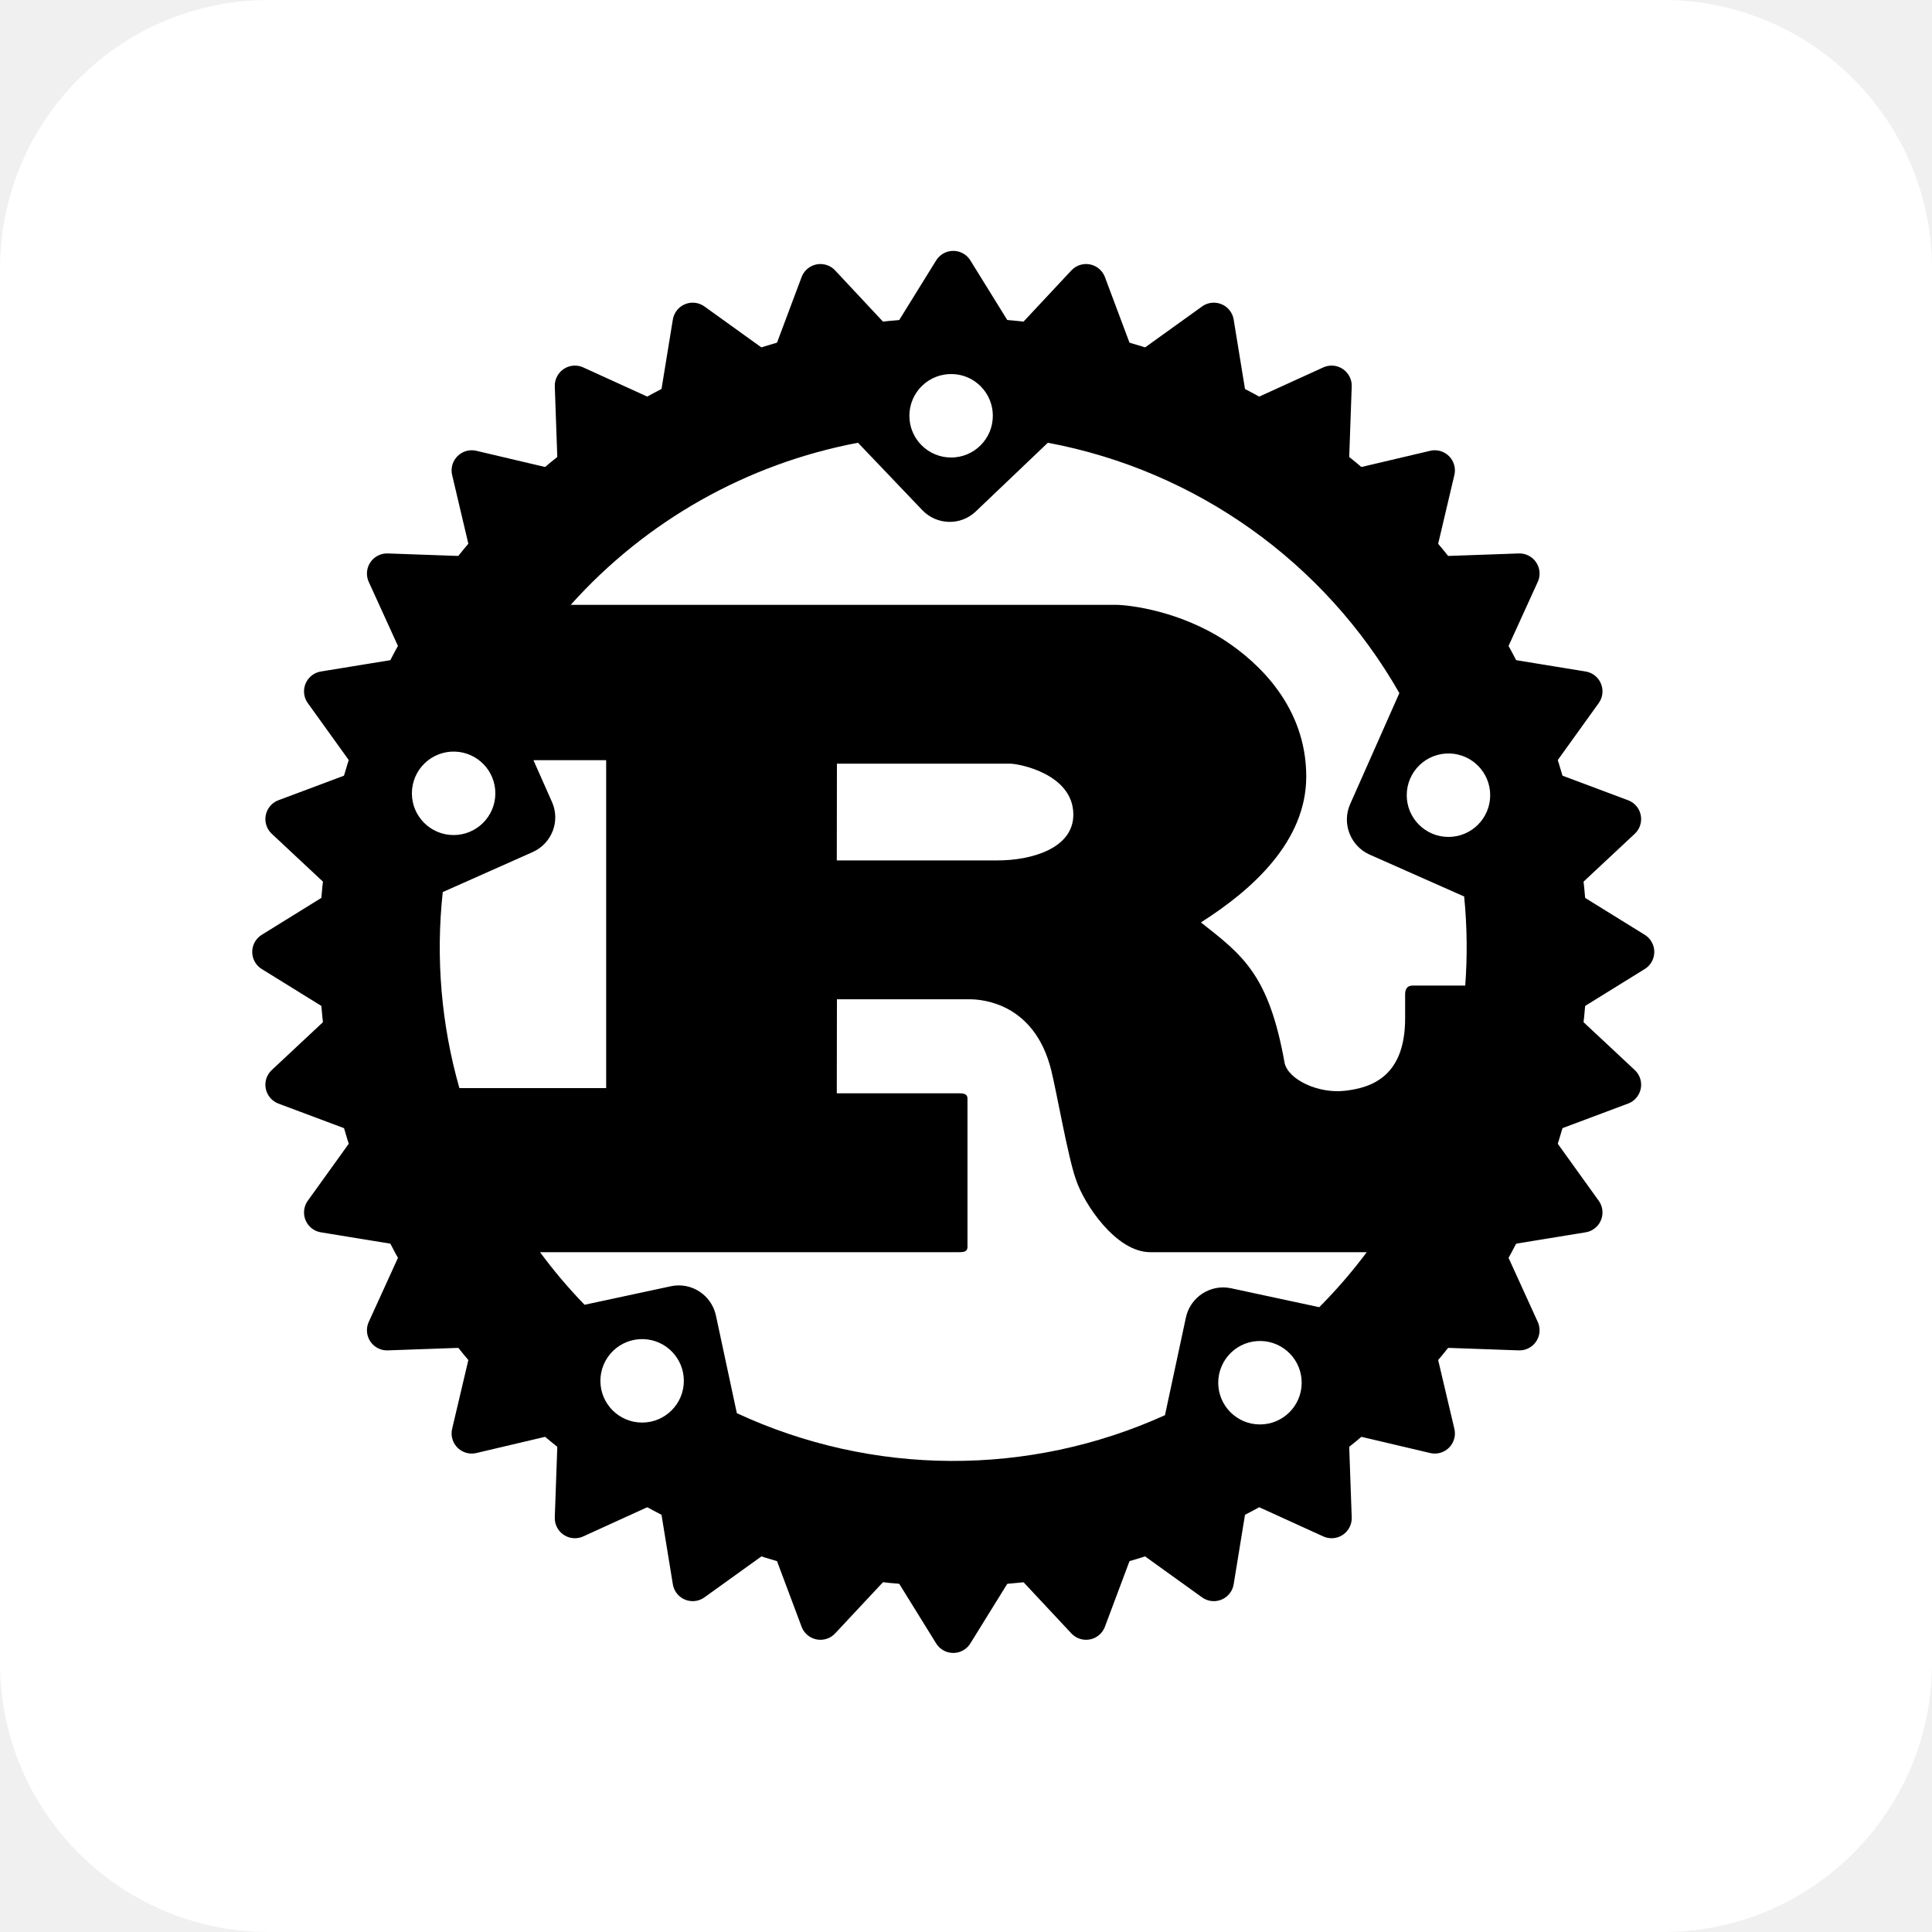
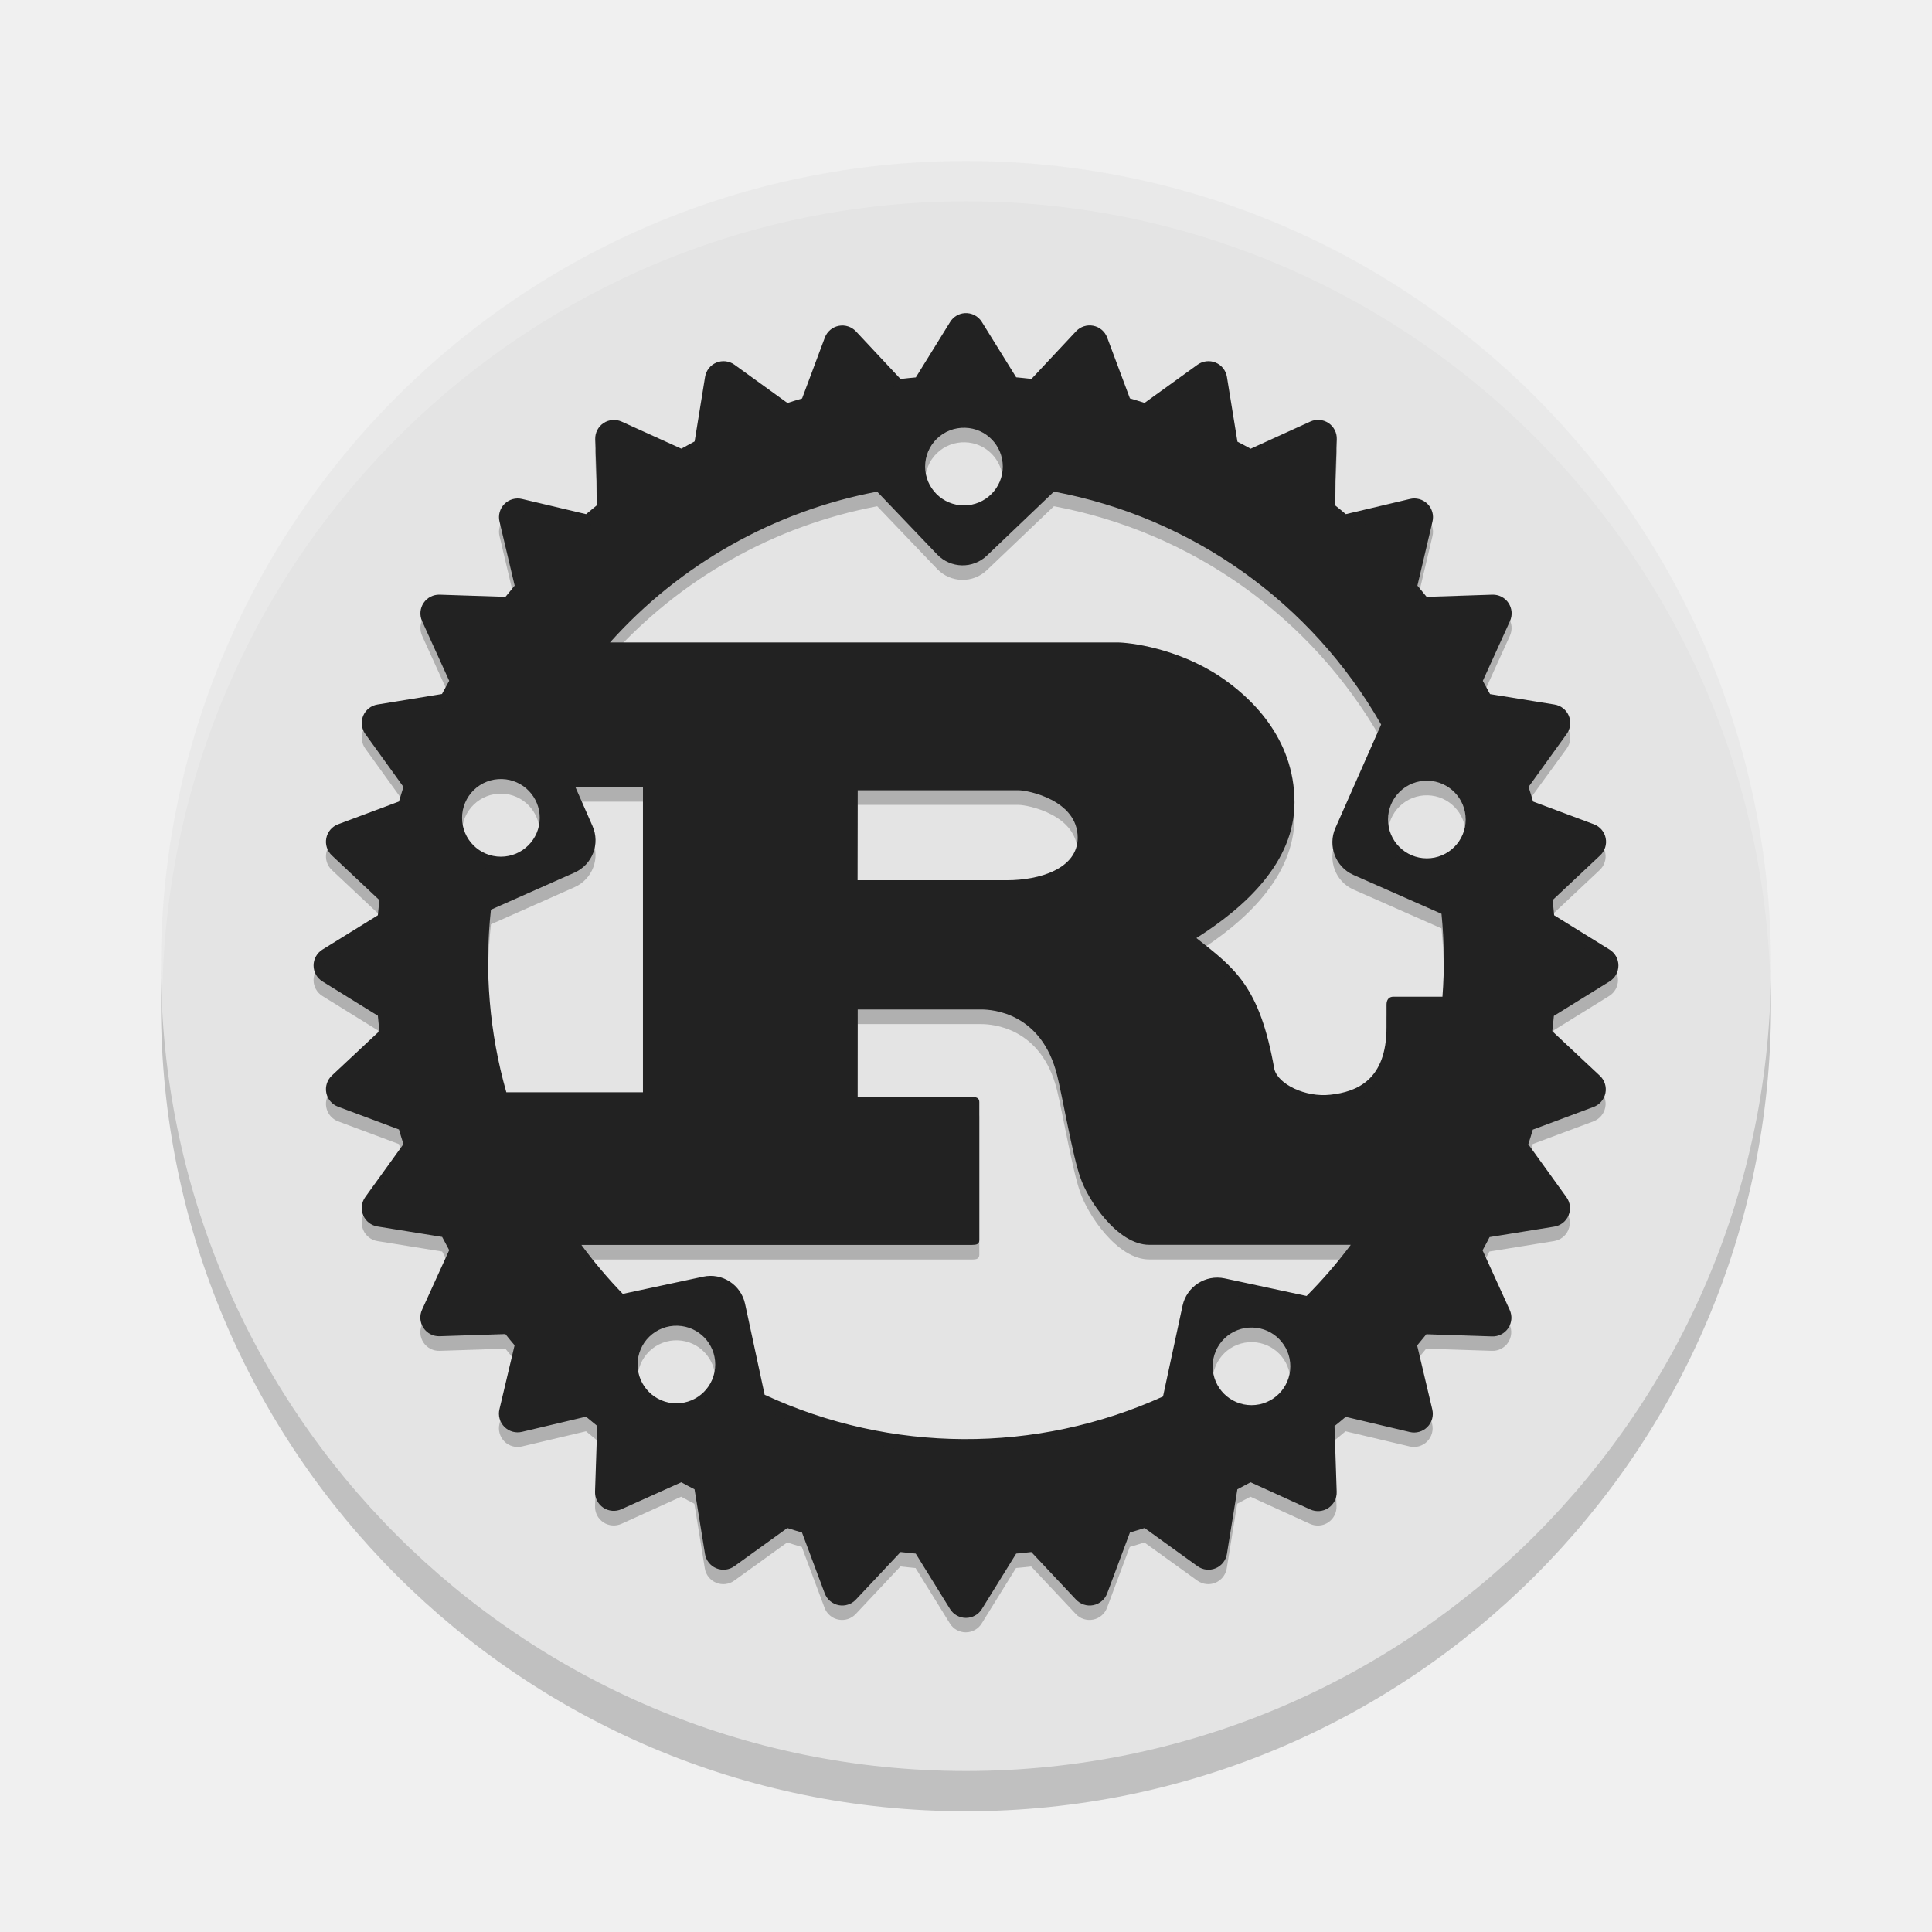
- <svg xmlns="http://www.w3.org/2000/svg" height="144" width="144" version="1.1" id="svg2">
-   <defs id="defs2" />
-   <rect style="fill:#ffffff;stroke-width:2;stroke-linecap:round;stroke-linejoin:bevel;paint-order:fill markers stroke" id="rect2" width="144" height="144" x="0" y="0" ry="20.048" />
-   <path d="m71.05 23.68c-26.06 0-47.27 21.22-47.27 47.27s21.22 47.27 47.27 47.27 47.27-21.22 47.27-47.27-21.22-47.27-47.27-47.27zm-.07 4.2a3.1 3.11 0 0 1 3.02 3.11 3.11 3.11 0 0 1 -6.22 0 3.11 3.11 0 0 1 3.2-3.11zm7.12 5.12a38.27 38.27 0 0 1 26.2 18.66l-3.67 8.28c-.63 1.43.02 3.11 1.44 3.75l7.06 3.13a38.27 38.27 0 0 1 .08 6.64h-3.93c-.39 0-.55.26-.55.64v1.8c0 4.24-2.39 5.17-4.49 5.4-2 .23-4.21-.84-4.49-2.06-1.18-6.63-3.14-8.04-6.24-10.49 3.85-2.44 7.85-6.05 7.85-10.87 0-5.21-3.57-8.49-6-10.1-3.42-2.25-7.2-2.7-8.22-2.7h-40.6a38.27 38.27 0 0 1 21.41-12.08l4.79 5.02c1.08 1.13 2.87 1.18 4 .09zm-44.2 23.02a3.11 3.11 0 0 1 3.02 3.11 3.11 3.11 0 0 1 -6.22 0 3.11 3.11 0 0 1 3.2-3.11zm74.15.14a3.11 3.11 0 0 1 3.02 3.11 3.11 3.11 0 0 1 -6.22 0 3.11 3.11 0 0 1 3.2-3.11zm-68.29.5h5.42v24.44h-10.94a38.27 38.27 0 0 1 -1.24-14.61l6.7-2.98c1.43-.64 2.08-2.31 1.44-3.74zm22.62.26h12.91c.67 0 4.71.77 4.71 3.8 0 2.51-3.1 3.41-5.65 3.41h-11.98zm0 17.56h9.89c.9 0 4.83.26 6.08 5.28.39 1.54 1.26 6.56 1.85 8.17.59 1.8 2.98 5.4 5.53 5.4h16.14a38.27 38.27 0 0 1 -3.54 4.1l-6.57-1.41c-1.53-.33-3.04.65-3.37 2.18l-1.56 7.28a38.27 38.27 0 0 1 -31.91-.15l-1.56-7.28c-.33-1.53-1.83-2.51-3.36-2.18l-6.43 1.38a38.27 38.27 0 0 1 -3.32-3.92h31.27c.35 0 .59-.06.59-.39v-11.06c0-.32-.24-.39-.59-.39h-9.15zm-14.43 25.33a3.11 3.11 0 0 1 3.02 3.11 3.11 3.11 0 0 1 -6.22 0 3.11 3.11 0 0 1 3.2-3.11zm46.05.14a3.11 3.11 0 0 1 3.02 3.11 3.11 3.11 0 0 1 -6.22 0 3.11 3.11 0 0 1 3.2-3.11z" id="path1" />
-   <path d="m115.68 70.95a44.63 44.63 0 0 1 -44.63 44.63 44.63 44.63 0 0 1 -44.63-44.63 44.63 44.63 0 0 1 44.63-44.63 44.63 44.63 0 0 1 44.63 44.63zm-.84-4.31 6.96 4.31-6.96 4.31 5.98 5.59-7.66 2.87 4.78 6.65-8.09 1.32 3.4 7.46-8.19-.29 1.88 7.98-7.98-1.88.29 8.19-7.46-3.4-1.32 8.09-6.65-4.78-2.87 7.66-5.59-5.98-4.31 6.96-4.31-6.96-5.59 5.98-2.87-7.66-6.65 4.78-1.32-8.09-7.46 3.4.29-8.19-7.98 1.88 1.88-7.98-8.19.29 3.4-7.46-8.09-1.32 4.78-6.65-7.66-2.87 5.98-5.59-6.96-4.31 6.96-4.31-5.98-5.59 7.66-2.87-4.78-6.65 8.09-1.32-3.4-7.46 8.19.29-1.88-7.98 7.98 1.88-.29-8.19 7.46 3.4 1.32-8.09 6.65 4.78 2.87-7.66 5.59 5.98 4.31-6.96 4.31 6.96 5.59-5.98 2.87 7.66 6.65-4.78 1.32 8.09 7.46-3.4-.29 8.19 7.98-1.88-1.88 7.98 8.19-.29-3.4 7.46 8.09 1.32-4.78 6.65 7.66 2.87z" fill-rule="evenodd" stroke="#000" stroke-linecap="round" stroke-linejoin="round" stroke-width="3" id="path2" />
+ <svg xmlns="http://www.w3.org/2000/svg" width="24" height="24" version="1.1" id="svg4">
+   <defs id="defs4" />
+   <circle style="opacity:0.2" cx="12" cy="12.5" r="10" id="circle1" />
+   <circle style="fill:#e4e4e4" cx="12" cy="12" r="10" id="circle2" />
+   <path style="fill:#ffffff;opacity:0.2" d="M 12 2 A 10 10 0 0 0 2 12 A 10 10 0 0 0 2.018 12.25 A 10 10 0 0 1 12 2.5 A 10 10 0 0 1 21.99 12.125 A 10 10 0 0 0 22 12 A 10 10 0 0 0 12 2 z" id="path4" />
+   <g id="g6" transform="matrix(1.080442,0,0,1.080442,-0.9653003,-0.9720413)">
+     <path id="path1" style="fill:#222222;fill-opacity:1;stroke-width:0.144" d="m 11.984,4.5 a 0.215,0.215 0 0 0 -0.166,0.101 l -0.395,0.638 c -0.058,0.005 -0.116,0.011 -0.174,0.018 h -0.002 l -0.512,-0.547 a 0.215,0.215 0 0 0 -0.358,0.071 l -0.262,0.701 h -0.002 c -0.056,0.016 -0.111,0.034 -0.166,0.051 L 9.338,5.093 A 0.215,0.215 0 0 0 9,5.233 l -0.12,0.742 c -0.051,0.027 -0.102,0.055 -0.152,0.083 h -0.002 L 8.04,5.747 A 0.215,0.215 0 0 0 7.737,5.95 l 0.025,0.754 C 7.718,6.74 7.675,6.775 7.632,6.811 L 6.897,6.637 A 0.215,0.215 0 0 0 6.637,6.898 l 0.174,0.735 c -0.036,0.043 -0.071,0.086 -0.106,0.129 L 5.95,7.737 A 0.215,0.215 0 0 0 5.746,8.04 l 0.312,0.687 c -0.028,0.051 -0.056,0.101 -0.083,0.152 L 5.233,9 A 0.215,0.215 0 0 0 5.093,9.338 l 0.439,0.609 c -0.017,0.055 -0.035,0.111 -0.051,0.166 -1.568e-4,5.4e-4 1.566e-4,0.001 0,0.002 l -0.701,0.262 a 0.215,0.215 0 0 0 -0.071,0.358 l 0.547,0.514 c -0.006,0.058 -0.013,0.115 -0.018,0.174 l -0.638,0.395 a 0.215,0.215 0 0 0 0,0.365 l 0.638,0.395 c 0.005,0.058 0.011,0.116 0.018,0.174 6.4e-5,5.79e-4 -6.41e-5,0.001 0,0.002 l -0.547,0.512 a 0.215,0.215 0 0 0 0.071,0.358 l 0.701,0.262 c 1.584e-4,5.47e-4 -1.586e-4,0.001 0,0.002 0.016,0.056 0.034,0.111 0.051,0.166 l -0.439,0.609 a 0.215,0.215 0 0 0 0.14,0.338 l 0.744,0.12 c 0.027,0.051 0.054,0.102 0.081,0.152 l -0.312,0.685 a 0.215,0.215 0 0 0 0.204,0.305 l 0.754,-0.025 c 0.035,0.044 0.07,0.087 0.106,0.129 l -0.174,0.735 a 0.215,0.215 0 0 0 0.26,0.26 l 0.735,-0.174 c 0.043,0.036 0.086,0.071 0.129,0.106 l -0.025,0.754 a 0.215,0.215 0 0 0 0.303,0.204 L 8.727,17.942 c 0.05,0.028 0.101,0.055 0.152,0.081 l 0.12,0.742 a 0.215,0.215 0 0 0 0.338,0.142 l 0.609,-0.439 c 0.055,0.018 0.111,0.035 0.166,0.051 h 0.002 l 0.262,0.701 a 0.215,0.215 0 0 0 0.358,0.071 l 0.514,-0.547 c 0.058,0.006 0.115,0.013 0.174,0.018 l 0.395,0.638 a 0.215,0.215 0 0 0 0.365,0 l 0.395,-0.638 c 0.058,-0.005 0.116,-0.011 0.174,-0.018 l 0.514,0.547 a 0.215,0.215 0 0 0 0.358,-0.071 l 0.262,-0.701 c 5.47e-4,-1.59e-4 0.001,1.59e-4 0.002,0 0.056,-0.016 0.111,-0.034 0.166,-0.051 l 0.609,0.439 a 0.215,0.215 0 0 0 0.338,-0.142 l 0.12,-0.742 c 0.051,-0.027 0.102,-0.054 0.152,-0.081 l 0.685,0.312 a 0.215,0.215 0 0 0 0.305,-0.204 l -0.025,-0.754 c 0.044,-0.035 0.087,-0.07 0.129,-0.106 l 0.735,0.174 a 0.215,0.215 0 0 0 0.26,-0.26 l -0.174,-0.735 c 0.036,-0.043 0.071,-0.086 0.106,-0.129 l 0.754,0.025 a 0.215,0.215 0 0 0 0.204,-0.305 l -0.312,-0.685 c 0.028,-0.05 0.055,-0.101 0.081,-0.152 l 0.742,-0.12 a 0.215,0.215 0 0 0 0.142,-0.338 l -0.439,-0.609 c 0.018,-0.055 0.035,-0.111 0.051,-0.166 1.59e-4,-5.47e-4 -1.59e-4,-0.001 0,-0.002 l 0.701,-0.262 a 0.215,0.215 0 0 0 0.071,-0.358 l -0.547,-0.512 c 6.4e-5,-5.77e-4 -6.5e-5,-0.001 0,-0.002 0.006,-0.057 0.013,-0.116 0.018,-0.174 L 19.4,12.183 a 0.215,0.215 0 0 0 0,-0.365 l -0.638,-0.395 c -0.005,-0.058 -0.011,-0.116 -0.018,-0.174 l 0.547,-0.514 a 0.215,0.215 0 0 0 -0.071,-0.358 l -0.701,-0.262 c -1.56e-4,-5.4e-4 1.57e-4,-0.001 0,-0.002 -0.016,-0.056 -0.034,-0.112 -0.051,-0.166 L 18.907,9.338 A 0.215,0.215 0 0 0 18.766,9 L 18.025,8.88 c -0.027,-0.051 -0.055,-0.102 -0.083,-0.152 l 0.312,-0.687 A 0.215,0.215 0 0 0 18.05,7.737 l -0.754,0.025 c -0.035,-0.043 -0.07,-0.087 -0.106,-0.129 L 17.363,6.898 A 0.215,0.215 0 0 0 17.102,6.637 L 16.367,6.811 C 16.325,6.775 16.282,6.74 16.238,6.705 l 0.025,-0.754 A 0.215,0.215 0 0 0 15.958,5.747 l -0.685,0.312 c -0.051,-0.028 -0.101,-0.055 -0.152,-0.081 L 15,5.233 A 0.215,0.215 0 0 0 14.662,5.093 l -0.609,0.439 c -0.055,-0.018 -0.111,-0.035 -0.166,-0.051 h -0.002 l -0.262,-0.701 a 0.215,0.215 0 0 0 -0.358,-0.071 l -0.512,0.547 c -5.79e-4,-6.43e-5 -0.001,6.42e-5 -0.002,0 -0.057,-0.006 -0.116,-0.013 -0.174,-0.018 L 12.182,4.601 A 0.215,0.215 0 0 0 11.984,4.5 Z m 0.005,1.318 a 0.445,0.446 0 0 1 0.434,0.446 0.446,0.446 0 0 1 -0.893,0 0.446,0.446 0 0 1 0.459,-0.446 z m -1.01,0.735 0.689,0.721 c 0.155,0.162 0.412,0.169 0.574,0.012 L 13.011,6.552 a 5.494,5.494 0 0 1 3.762,2.678 l -0.526,1.19 c -0.09,0.205 0.002,0.447 0.205,0.538 l 1.015,0.448 a 5.494,5.494 0 0 1 0.011,0.953 h -0.563 c -0.056,0 -0.08,0.038 -0.08,0.092 v 0.259 c 0,0.609 -0.343,0.743 -0.645,0.776 -0.287,0.033 -0.604,-0.121 -0.645,-0.296 -0.169,-0.952 -0.451,-1.154 -0.896,-1.505 0.553,-0.35 1.128,-0.868 1.128,-1.56 0,-0.748 -0.514,-1.219 -0.863,-1.451 C 14.424,8.351 13.882,8.286 13.736,8.286 H 7.907 A 5.494,5.494 0 0 1 10.98,6.552 Z M 6.667,9.857 a 0.446,0.446 0 0 1 0.432,0.446 0.446,0.446 0 0 1 -0.893,0 0.446,0.446 0 0 1 0.46,-0.446 z m 10.644,0.019 a 0.446,0.446 0 0 1 0.434,0.446 0.446,0.446 0 0 1 -0.893,0 0.446,0.446 0 0 1 0.459,-0.446 z M 7.509,9.949 H 8.286 V 13.458 H 6.715 A 5.494,5.494 0 0 1 6.538,11.359 l 0.962,-0.427 c 0.205,-0.092 0.297,-0.331 0.205,-0.537 z m 3.246,0.037 h 1.854 c 0.096,0 0.675,0.11 0.675,0.545 0,0.36 -0.445,0.489 -0.811,0.489 h -1.72 z m 0,2.52 h 1.42 c 0.129,0 0.694,0.037 0.873,0.758 0.056,0.221 0.181,0.941 0.266,1.172 0.085,0.258 0.427,0.776 0.793,0.776 h 2.317 a 5.494,5.494 0 0 1 -0.508,0.588 l -0.942,-0.202 c -0.22,-0.047 -0.436,0.094 -0.484,0.313 l -0.225,1.045 A 5.494,5.494 0 0 1 9.685,16.936 L 9.46,15.891 C 9.413,15.672 9.198,15.531 8.979,15.578 L 8.054,15.776 A 5.494,5.494 0 0 1 7.578,15.213 h 4.49 c 0.05,0 0.085,-0.007 0.085,-0.055 v -1.589 c 0,-0.046 -0.035,-0.057 -0.085,-0.057 h -1.314 z m -2.07,3.636 a 0.446,0.446 0 0 1 0.432,0.446 0.446,0.446 0 0 1 -0.893,0 0.446,0.446 0 0 1 0.46,-0.446 z m 6.61,0.021 a 0.446,0.446 0 0 1 0.434,0.446 0.446,0.446 0 0 1 -0.893,0 0.446,0.446 0 0 1 0.459,-0.446 z" />
+     <path id="path1-6" style="fill:#222222;fill-opacity:0.267;stroke-width:0.144" d="M 11.984,4.667 A 0.215,0.215 0 0 0 11.818,4.768 L 11.423,5.406 c -0.058,0.005 -0.116,0.011 -0.174,0.018 h -0.002 L 10.735,4.876 a 0.215,0.215 0 0 0 -0.358,0.071 l -0.262,0.701 h -0.002 c -0.056,0.016 -0.111,0.034 -0.166,0.051 L 9.338,5.261 A 0.215,0.215 0 0 0 9,5.401 L 8.879,6.143 c -0.051,0.027 -0.102,0.055 -0.152,0.083 h -0.002 L 8.04,5.914 A 0.215,0.215 0 0 0 7.737,6.118 l 0.025,0.754 C 7.718,6.908 7.675,6.942 7.632,6.979 L 6.897,6.805 A 0.215,0.215 0 0 0 6.637,7.065 l 0.174,0.735 c -0.036,0.043 -0.071,0.086 -0.106,0.129 L 5.95,7.905 A 0.215,0.215 0 0 0 5.746,8.208 l 0.312,0.687 c -0.028,0.051 -0.056,0.101 -0.083,0.152 L 5.233,9.168 A 0.215,0.215 0 0 0 5.093,9.506 l 0.439,0.609 c -0.018,0.055 -0.035,0.111 -0.051,0.166 -1.57e-4,5.4e-4 1.57e-4,0.001 0,0.002 l -0.701,0.262 a 0.215,0.215 0 0 0 -0.071,0.358 l 0.547,0.514 c -0.006,0.058 -0.013,0.115 -0.018,0.174 l -0.638,0.395 a 0.215,0.215 0 0 0 0,0.365 l 0.638,0.395 c 0.005,0.058 0.011,0.116 0.018,0.174 6.4e-5,5.79e-4 -6.4e-5,0.001 0,0.002 l -0.547,0.512 a 0.215,0.215 0 0 0 0.071,0.358 l 0.701,0.262 c 1.59e-4,5.47e-4 -1.58e-4,0.001 0,0.002 0.016,0.056 0.034,0.111 0.051,0.166 l -0.439,0.609 a 0.215,0.215 0 0 0 0.14,0.338 l 0.744,0.12 c 0.027,0.051 0.054,0.102 0.081,0.152 l -0.312,0.685 a 0.215,0.215 0 0 0 0.204,0.305 l 0.754,-0.025 c 0.035,0.044 0.07,0.087 0.106,0.129 l -0.174,0.735 a 0.215,0.215 0 0 0 0.26,0.26 l 0.735,-0.174 c 0.043,0.036 0.086,0.071 0.129,0.106 l -0.025,0.754 a 0.215,0.215 0 0 0 0.303,0.204 l 0.687,-0.312 c 0.05,0.028 0.101,0.055 0.152,0.081 l 0.12,0.742 a 0.215,0.215 0 0 0 0.338,0.142 l 0.609,-0.439 c 0.055,0.018 0.111,0.035 0.166,0.051 h 0.002 l 0.262,0.701 a 0.215,0.215 0 0 0 0.358,0.071 l 0.514,-0.547 c 0.058,0.006 0.115,0.013 0.174,0.018 l 0.395,0.638 a 0.215,0.215 0 0 0 0.365,0 l 0.395,-0.638 c 0.058,-0.005 0.116,-0.011 0.174,-0.018 l 0.514,0.547 a 0.215,0.215 0 0 0 0.358,-0.071 l 0.262,-0.701 c 5.47e-4,-1.59e-4 0.001,1.59e-4 0.002,0 0.056,-0.016 0.111,-0.034 0.166,-0.051 l 0.609,0.439 a 0.215,0.215 0 0 0 0.338,-0.142 l 0.12,-0.742 c 0.051,-0.027 0.102,-0.054 0.152,-0.081 l 0.685,0.312 a 0.215,0.215 0 0 0 0.305,-0.204 l -0.025,-0.754 c 0.044,-0.035 0.087,-0.07 0.129,-0.106 l 0.735,0.174 a 0.215,0.215 0 0 0 0.26,-0.26 l -0.174,-0.735 c 0.036,-0.043 0.071,-0.086 0.106,-0.129 l 0.754,0.025 a 0.215,0.215 0 0 0 0.204,-0.305 l -0.312,-0.685 c 0.028,-0.05 0.055,-0.101 0.081,-0.152 l 0.742,-0.12 a 0.215,0.215 0 0 0 0.142,-0.338 l -0.439,-0.609 c 0.018,-0.055 0.035,-0.111 0.051,-0.166 1.59e-4,-5.47e-4 -1.59e-4,-0.001 0,-0.002 l 0.701,-0.262 a 0.215,0.215 0 0 0 0.071,-0.358 l -0.547,-0.512 c 6.4e-5,-5.77e-4 -6.5e-5,-0.001 0,-0.002 0.006,-0.057 0.013,-0.116 0.018,-0.174 l 0.638,-0.395 a 0.215,0.215 0 0 0 0,-0.365 l -0.638,-0.395 c -0.005,-0.058 -0.011,-0.116 -0.018,-0.174 l 0.547,-0.514 a 0.215,0.215 0 0 0 -0.071,-0.358 l -0.701,-0.262 c -1.56e-4,-5.4e-4 1.57e-4,-0.001 0,-0.002 -0.016,-0.056 -0.034,-0.112 -0.051,-0.166 L 18.907,9.506 A 0.215,0.215 0 0 0 18.766,9.168 L 18.025,9.047 C 17.998,8.996 17.97,8.946 17.942,8.895 L 18.254,8.208 A 0.215,0.215 0 0 0 18.05,7.905 L 17.296,7.93 C 17.261,7.886 17.225,7.843 17.189,7.8 L 17.363,7.065 A 0.215,0.215 0 0 0 17.102,6.805 L 16.367,6.979 C 16.325,6.943 16.282,6.907 16.238,6.872 l 0.025,-0.754 A 0.215,0.215 0 0 0 15.958,5.914 l -0.685,0.312 c -0.051,-0.028 -0.101,-0.055 -0.152,-0.081 L 15,5.401 A 0.215,0.215 0 0 0 14.662,5.261 l -0.609,0.439 c -0.055,-0.018 -0.111,-0.035 -0.166,-0.051 h -0.002 L 13.622,4.947 A 0.215,0.215 0 0 0 13.264,4.876 L 12.753,5.424 c -5.79e-4,-6.4e-5 -0.001,6.4e-5 -0.002,0 -0.057,-0.006 -0.116,-0.013 -0.174,-0.018 L 12.182,4.768 A 0.215,0.215 0 0 0 11.984,4.667 Z m 0.005,1.318 a 0.445,0.446 0 0 1 0.434,0.446 0.446,0.446 0 0 1 -0.893,0 0.446,0.446 0 0 1 0.459,-0.446 z m -1.01,0.735 0.689,0.721 c 0.155,0.162 0.412,0.169 0.574,0.012 l 0.769,-0.733 a 5.494,5.494 0 0 1 3.762,2.678 l -0.526,1.19 c -0.09,0.205 0.002,0.447 0.205,0.538 l 1.015,0.448 a 5.494,5.494 0 0 1 0.011,0.953 h -0.563 c -0.056,0 -0.08,0.038 -0.08,0.092 v 0.259 c 0,0.609 -0.343,0.743 -0.645,0.776 -0.287,0.033 -0.604,-0.121 -0.645,-0.296 -0.169,-0.952 -0.451,-1.154 -0.896,-1.505 0.553,-0.35 1.128,-0.868 1.128,-1.56 0,-0.748 -0.514,-1.219 -0.863,-1.451 -0.491,-0.323 -1.033,-0.388 -1.18,-0.388 H 7.907 A 5.494,5.494 0 0 1 10.98,6.72 Z m -4.313,3.305 a 0.446,0.446 0 0 1 0.432,0.446 0.446,0.446 0 0 1 -0.893,0 0.446,0.446 0 0 1 0.46,-0.446 z m 10.644,0.019 a 0.446,0.446 0 0 1 0.434,0.446 0.446,0.446 0 0 1 -0.893,0 0.446,0.446 0 0 1 0.459,-0.446 z m -9.803,0.073 h 0.778 v 3.509 H 6.715 a 5.494,5.494 0 0 1 -0.177,-2.099 l 0.962,-0.427 c 0.205,-0.092 0.297,-0.331 0.205,-0.537 z m 3.246,0.037 h 1.854 c 0.096,0 0.675,0.11 0.675,0.545 0,0.36 -0.445,0.489 -0.811,0.489 h -1.72 z m 0,2.52 h 1.42 c 0.129,0 0.694,0.037 0.873,0.758 0.056,0.221 0.181,0.941 0.266,1.172 0.085,0.258 0.427,0.776 0.793,0.776 h 2.317 a 5.494,5.494 0 0 1 -0.508,0.588 L 14.974,15.767 c -0.22,-0.047 -0.436,0.094 -0.484,0.313 L 14.265,17.125 A 5.494,5.494 0 0 1 9.685,17.104 L 9.46,16.059 C 9.413,15.839 9.198,15.698 8.979,15.745 L 8.054,15.944 A 5.494,5.494 0 0 1 7.578,15.381 h 4.49 c 0.05,0 0.085,-0.007 0.085,-0.055 v -1.589 c 0,-0.046 -0.035,-0.057 -0.085,-0.057 H 10.753 Z M 8.685,16.31 a 0.446,0.446 0 0 1 0.432,0.446 0.446,0.446 0 0 1 -0.893,0 0.446,0.446 0 0 1 0.46,-0.446 z m 6.61,0.021 a 0.446,0.446 0 0 1 0.434,0.446 0.446,0.446 0 0 1 -0.893,0 0.446,0.446 0 0 1 0.459,-0.446 z" />
+   </g>
</svg>
